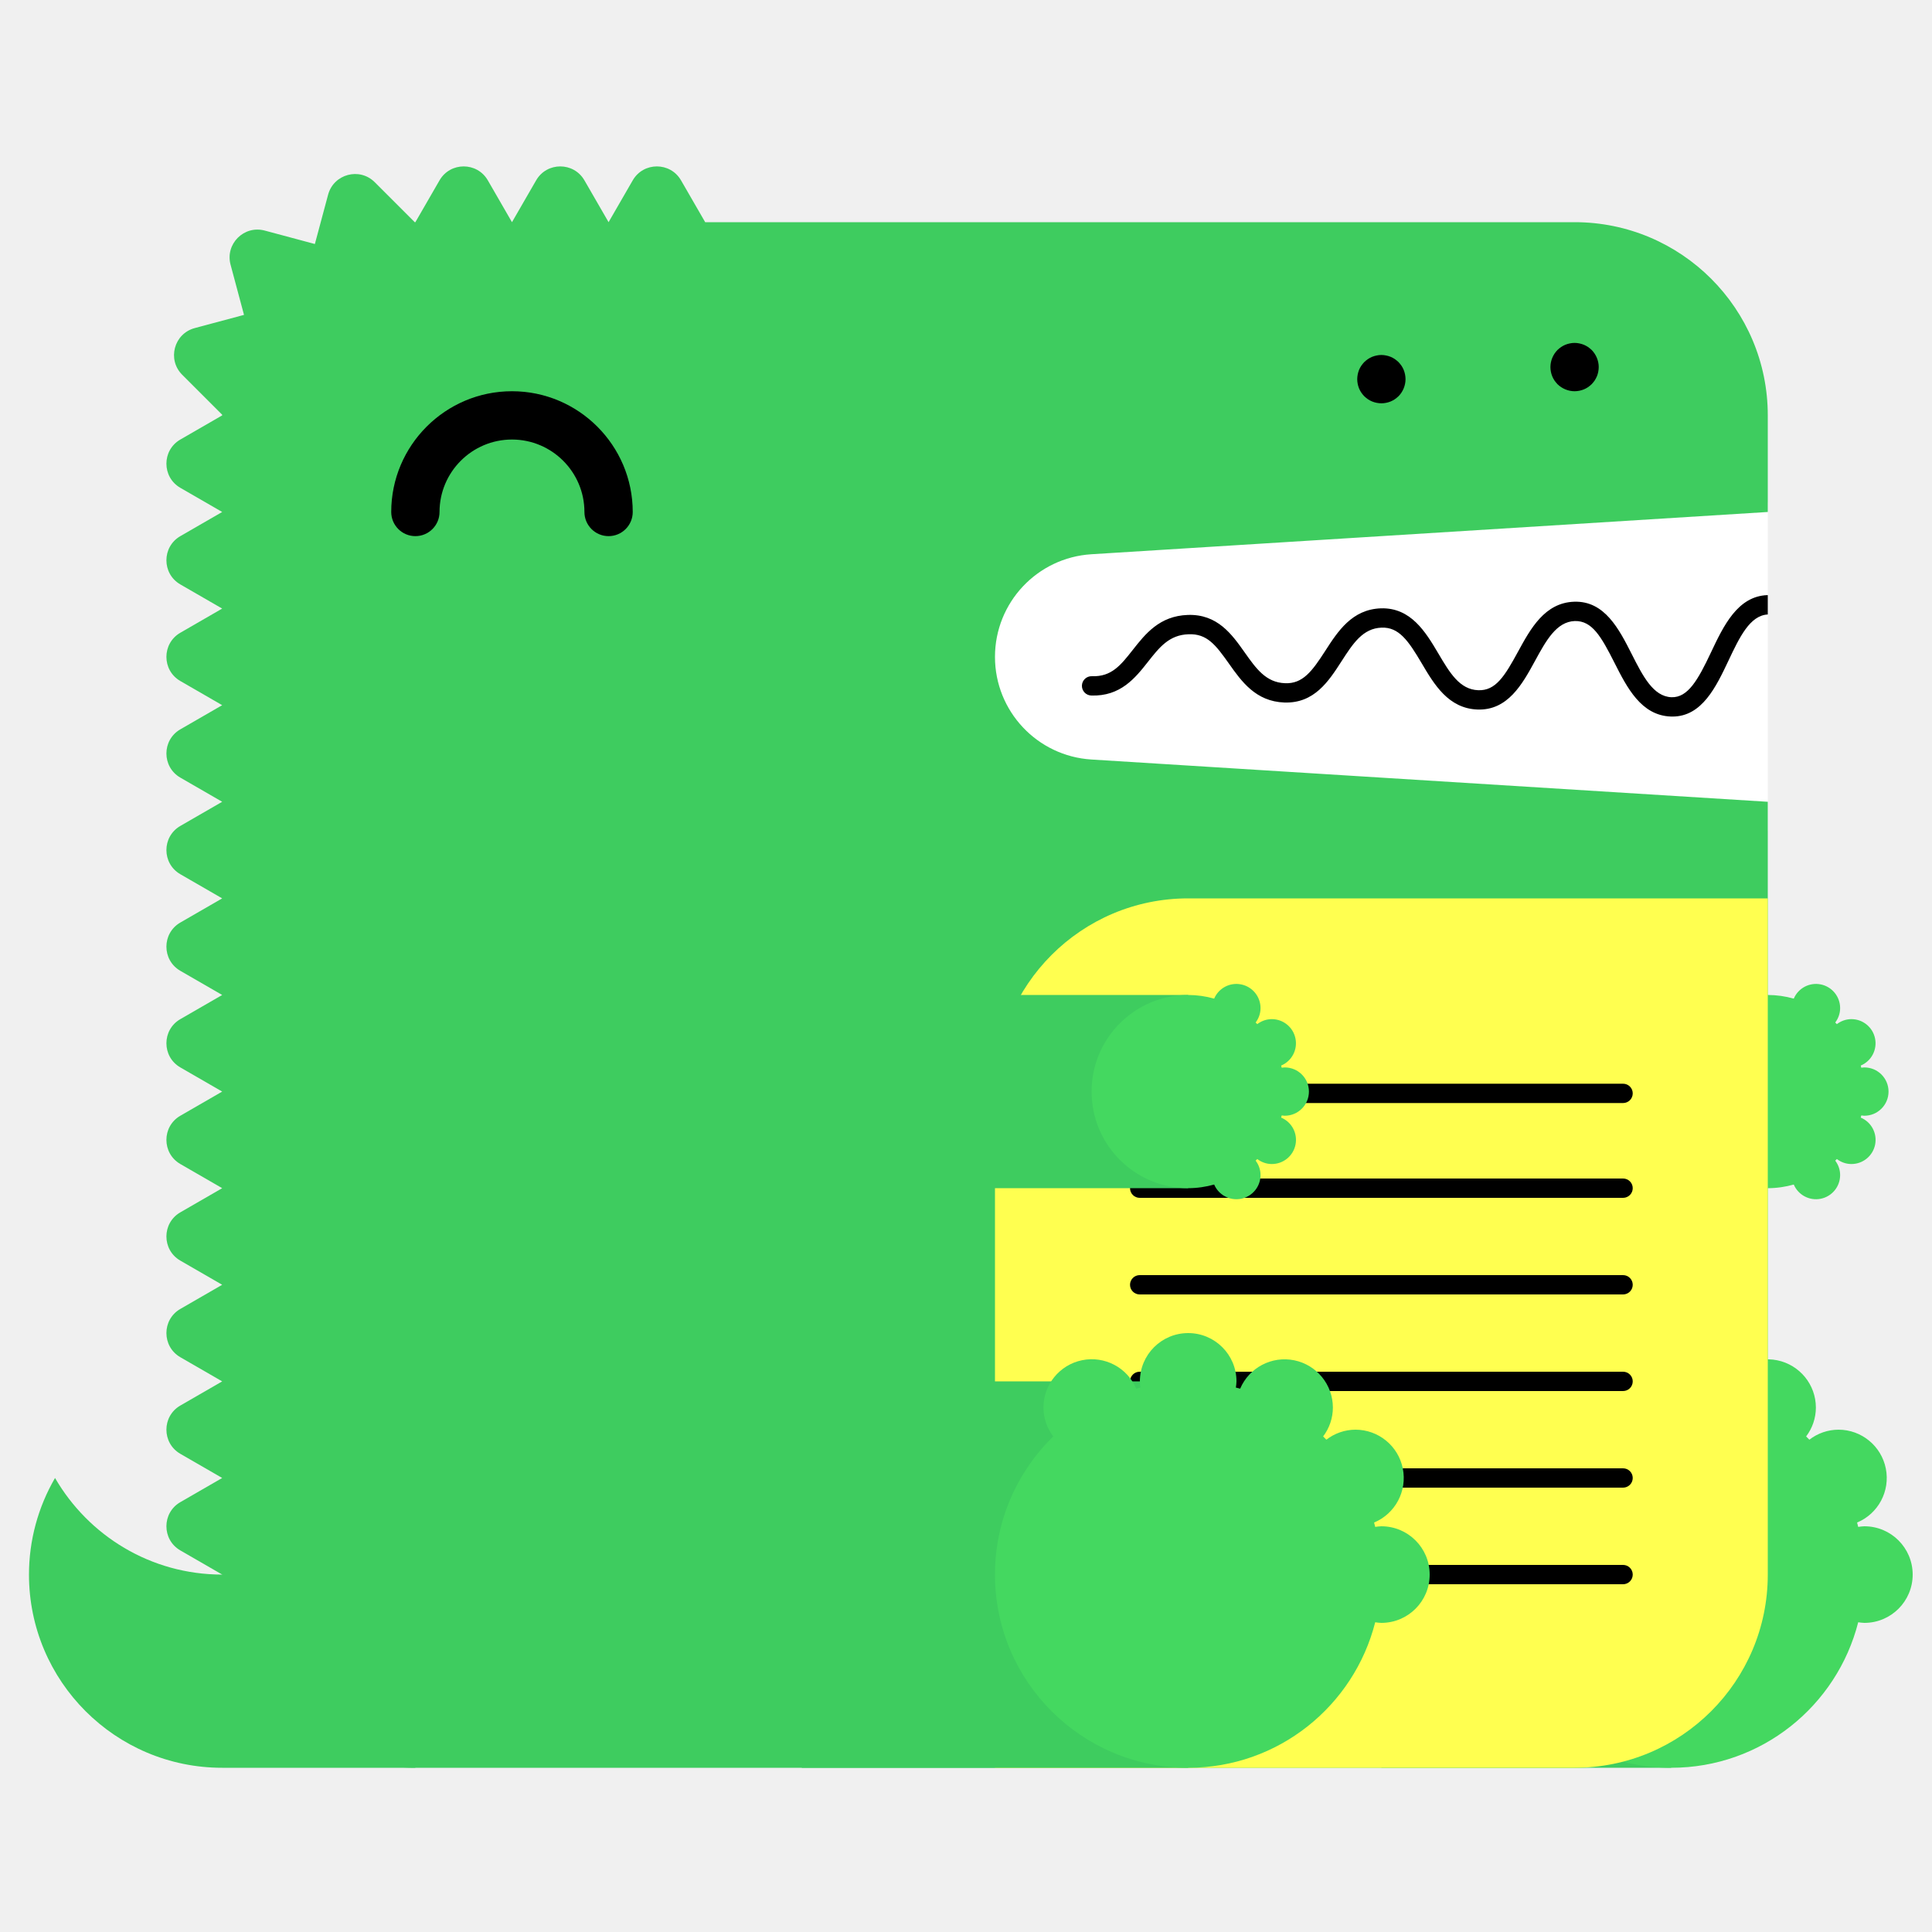
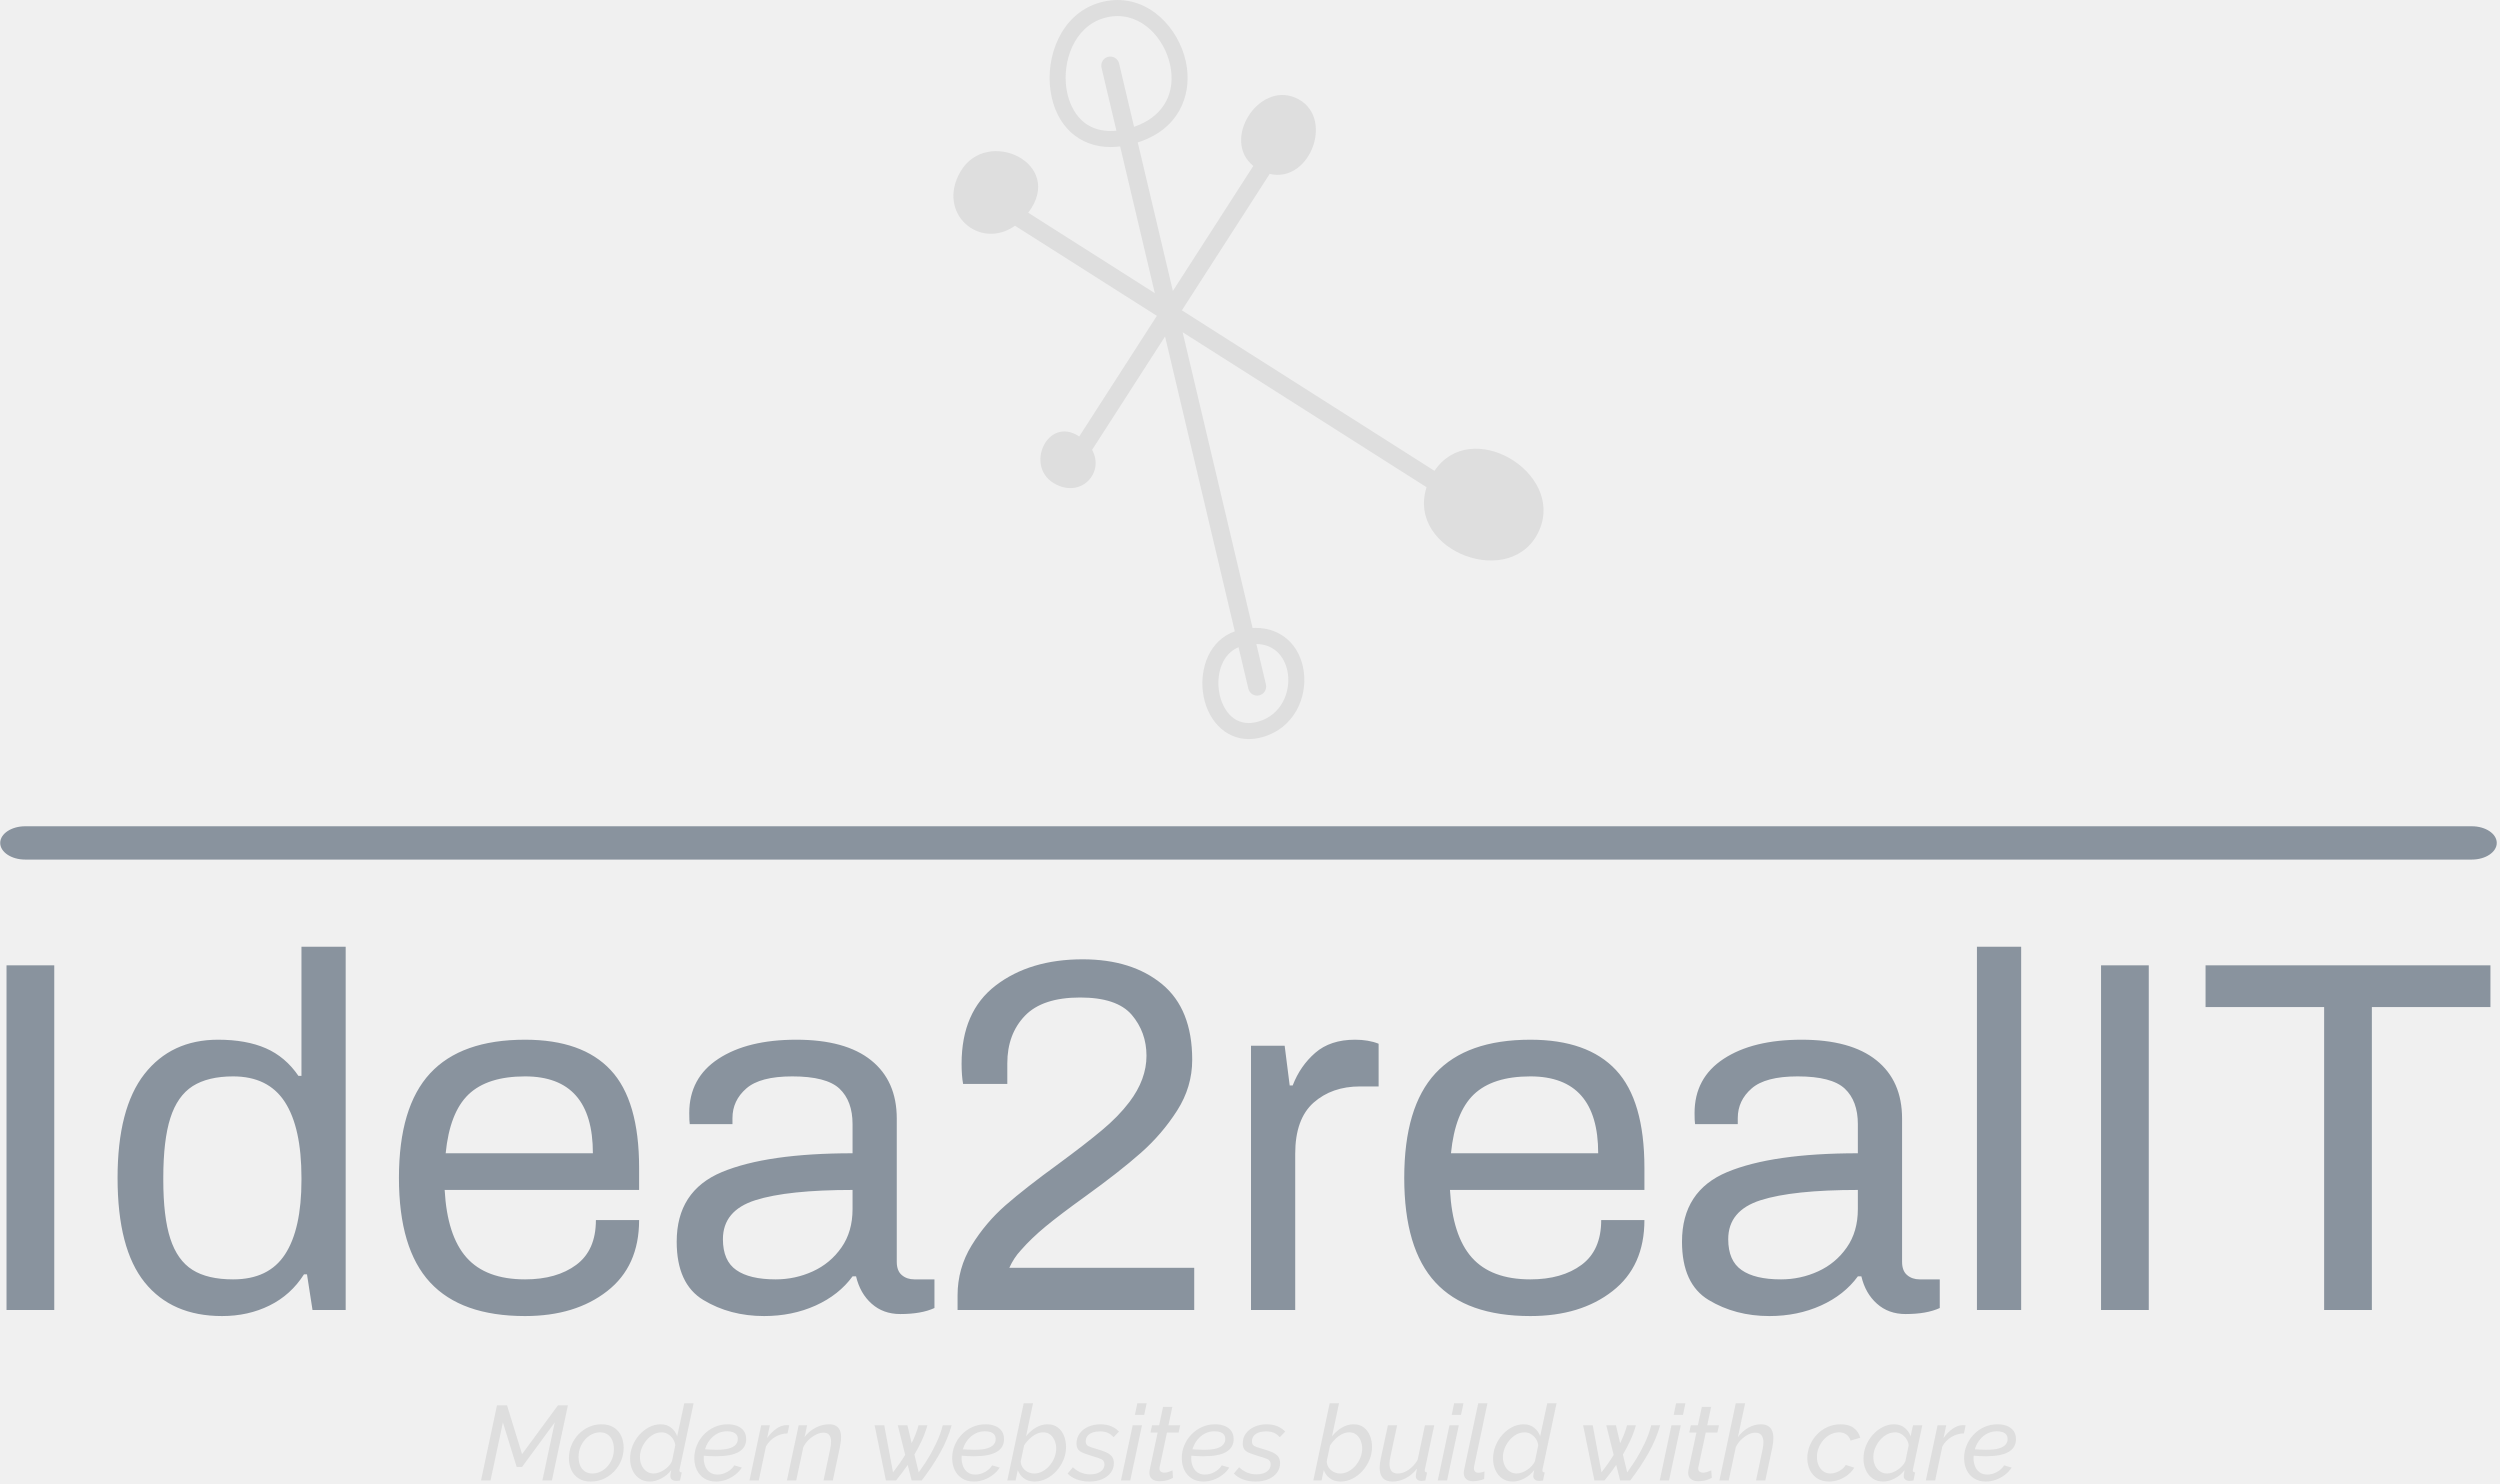
- <svg xmlns="http://www.w3.org/2000/svg" width="200" height="200" viewBox="0 0 200 200">
-   <g fill="none" fill-rule="evenodd">
-     <path fill="#FFF" d="M99 52h84v34H99z" />
-     <path d="M23 163c-7.398 0-13.843-4.027-17.303-10A19.886 19.886 0 0 0 3 163c0 11.046 8.954 20 20 20h20v-20H23z" fill="#3ECC5F" />
-     <path d="M112.98 57.376L183 53V43c0-11.046-8.954-20-20-20H73l-2.5-4.33c-1.112-1.925-3.889-1.925-5 0L63 23l-2.5-4.33c-1.111-1.925-3.889-1.925-5 0L53 23l-2.5-4.33c-1.111-1.925-3.889-1.925-5 0L43 23c-.022 0-.042.003-.065.003l-4.142-4.141c-1.57-1.571-4.252-.853-4.828 1.294l-1.369 5.104-5.192-1.392c-2.148-.575-4.111 1.389-3.535 3.536l1.39 5.193-5.102 1.367c-2.148.576-2.867 3.259-1.296 4.83l4.142 4.142c0 .021-.003.042-.003.064l-4.33 2.5c-1.925 1.111-1.925 3.889 0 5L23 53l-4.33 2.5c-1.925 1.111-1.925 3.889 0 5L23 63l-4.33 2.5c-1.925 1.111-1.925 3.889 0 5L23 73l-4.33 2.5c-1.925 1.111-1.925 3.889 0 5L23 83l-4.33 2.5c-1.925 1.111-1.925 3.889 0 5L23 93l-4.33 2.5c-1.925 1.111-1.925 3.889 0 5L23 103l-4.33 2.5c-1.925 1.111-1.925 3.889 0 5L23 113l-4.33 2.5c-1.925 1.111-1.925 3.889 0 5L23 123l-4.33 2.5c-1.925 1.111-1.925 3.889 0 5L23 133l-4.33 2.5c-1.925 1.111-1.925 3.889 0 5L23 143l-4.33 2.5c-1.925 1.111-1.925 3.889 0 5L23 153l-4.33 2.5c-1.925 1.111-1.925 3.889 0 5L23 163c0 11.046 8.954 20 20 20h120c11.046 0 20-8.954 20-20V83l-70.02-4.376A10.645 10.645 0 0 1 103 68c0-5.621 4.37-10.273 9.98-10.624" fill="#3ECC5F" />
-     <path fill="#3ECC5F" d="M143 183h30v-40h-30z" />
-     <path d="M193 158c-.219 0-.428.037-.639.064-.038-.15-.074-.301-.116-.451A5 5 0 0 0 190.32 148a4.96 4.96 0 0 0-3.016 1.036 26.531 26.531 0 0 0-.335-.336 4.955 4.955 0 0 0 1.011-2.987 5 5 0 0 0-9.599-1.959c-.148-.042-.297-.077-.445-.115.027-.211.064-.42.064-.639a5 5 0 0 0-5-5 5 5 0 0 0-5 5c0 .219.037.428.064.639-.148.038-.297.073-.445.115a4.998 4.998 0 0 0-9.599 1.959c0 1.125.384 2.151 1.011 2.987-3.717 3.632-6.031 8.693-6.031 14.3 0 11.046 8.954 20 20 20 9.339 0 17.16-6.41 19.361-15.064.211.027.42.064.639.064a5 5 0 0 0 5-5 5 5 0 0 0-5-5" fill="#44D860" />
-     <path fill="#3ECC5F" d="M153 123h30v-20h-30z" />
-     <path d="M193 115.5a2.5 2.5 0 1 0 0-5c-.109 0-.214.019-.319.032-.02-.075-.037-.15-.058-.225a2.501 2.501 0 0 0-.963-4.807c-.569 0-1.088.197-1.508.518a6.653 6.653 0 0 0-.168-.168c.314-.417.506-.931.506-1.494a2.5 2.5 0 0 0-4.8-.979A9.987 9.987 0 0 0 183 103c-5.522 0-10 4.478-10 10s4.478 10 10 10c.934 0 1.833-.138 2.69-.377a2.5 2.5 0 0 0 4.8-.979c0-.563-.192-1.077-.506-1.494.057-.055.113-.111.168-.168.42.321.939.518 1.508.518a2.5 2.5 0 0 0 .963-4.807c.021-.074.038-.15.058-.225.105.013.21.032.319.032" fill="#44D860" />
-     <path d="M63 55.5a2.5 2.5 0 0 1-2.5-2.5c0-4.136-3.364-7.5-7.5-7.5s-7.5 3.364-7.5 7.5a2.5 2.5 0 1 1-5 0c0-6.893 5.607-12.5 12.5-12.5S65.5 46.107 65.5 53a2.5 2.5 0 0 1-2.5 2.5" fill="#000" />
-     <path d="M103 183h60c11.046 0 20-8.954 20-20V93h-60c-11.046 0-20 8.954-20 20v70z" fill="#FFFF50" />
-     <path d="M168.02 124h-50.04a1 1 0 1 1 0-2h50.04a1 1 0 1 1 0 2m0 20h-50.04a1 1 0 1 1 0-2h50.04a1 1 0 1 1 0 2m0 20h-50.04a1 1 0 1 1 0-2h50.04a1 1 0 1 1 0 2m0-49.814h-50.04a1 1 0 1 1 0-2h50.04a1 1 0 1 1 0 2m0 19.814h-50.04a1 1 0 1 1 0-2h50.04a1 1 0 1 1 0 2m0 20h-50.04a1 1 0 1 1 0-2h50.04a1 1 0 1 1 0 2M183 61.611c-.012 0-.022-.006-.034-.005-3.09.105-4.552 3.196-5.842 5.923-1.346 2.85-2.387 4.703-4.093 4.647-1.889-.068-2.969-2.202-4.113-4.46-1.314-2.594-2.814-5.536-5.963-5.426-3.046.104-4.513 2.794-5.807 5.167-1.377 2.528-2.314 4.065-4.121 3.994-1.927-.07-2.951-1.805-4.136-3.813-1.321-2.236-2.848-4.75-5.936-4.664-2.994.103-4.465 2.385-5.763 4.4-1.373 2.13-2.335 3.428-4.165 3.351-1.973-.07-2.992-1.51-4.171-3.177-1.324-1.873-2.816-3.993-5.895-3.89-2.928.1-4.399 1.97-5.696 3.618-1.232 1.564-2.194 2.802-4.229 2.724a1 1 0 0 0-.072 2c3.017.101 4.545-1.8 5.872-3.487 1.177-1.496 2.193-2.787 4.193-2.855 1.926-.082 2.829 1.115 4.195 3.045 1.297 1.834 2.769 3.914 5.731 4.021 3.103.104 4.596-2.215 5.918-4.267 1.182-1.834 2.202-3.417 4.15-3.484 1.793-.067 2.769 1.35 4.145 3.681 1.297 2.197 2.766 4.686 5.787 4.796 3.125.108 4.634-2.62 5.949-5.035 1.139-2.088 2.214-4.06 4.119-4.126 1.793-.042 2.728 1.595 4.111 4.33 1.292 2.553 2.757 5.445 5.825 5.556l.169.003c3.064 0 4.518-3.075 5.805-5.794 1.139-2.41 2.217-4.68 4.067-4.773v-2z" fill="#000" />
-     <path fill="#3ECC5F" d="M83 183h40v-40H83z" />
-     <path d="M143 158c-.219 0-.428.037-.639.064-.038-.15-.074-.301-.116-.451A5 5 0 0 0 140.32 148a4.96 4.96 0 0 0-3.016 1.036 26.531 26.531 0 0 0-.335-.336 4.955 4.955 0 0 0 1.011-2.987 5 5 0 0 0-9.599-1.959c-.148-.042-.297-.077-.445-.115.027-.211.064-.42.064-.639a5 5 0 0 0-5-5 5 5 0 0 0-5 5c0 .219.037.428.064.639-.148.038-.297.073-.445.115a4.998 4.998 0 0 0-9.599 1.959c0 1.125.384 2.151 1.011 2.987-3.717 3.632-6.031 8.693-6.031 14.3 0 11.046 8.954 20 20 20 9.339 0 17.16-6.41 19.361-15.064.211.027.42.064.639.064a5 5 0 0 0 5-5 5 5 0 0 0-5-5" fill="#44D860" />
-     <path fill="#3ECC5F" d="M83 123h40v-20H83z" />
-     <path d="M133 115.5a2.5 2.5 0 1 0 0-5c-.109 0-.214.019-.319.032-.02-.075-.037-.15-.058-.225a2.501 2.501 0 0 0-.963-4.807c-.569 0-1.088.197-1.508.518a6.653 6.653 0 0 0-.168-.168c.314-.417.506-.931.506-1.494a2.5 2.5 0 0 0-4.8-.979A9.987 9.987 0 0 0 123 103c-5.522 0-10 4.478-10 10s4.478 10 10 10c.934 0 1.833-.138 2.69-.377a2.5 2.5 0 0 0 4.8-.979c0-.563-.192-1.077-.506-1.494.057-.055.113-.111.168-.168.42.321.939.518 1.508.518a2.5 2.5 0 0 0 .963-4.807c.021-.074.038-.15.058-.225.105.013.21.032.319.032" fill="#44D860" />
-     <path d="M143 41.75c-.16 0-.33-.02-.49-.05a2.52 2.52 0 0 1-.47-.14c-.15-.06-.29-.14-.431-.23-.13-.09-.259-.2-.38-.31-.109-.12-.219-.24-.309-.38s-.17-.28-.231-.43a2.619 2.619 0 0 1-.189-.96c0-.16.02-.33.05-.49.03-.16.08-.31.139-.47.061-.15.141-.29.231-.43.09-.13.2-.26.309-.38.121-.11.25-.22.38-.31.141-.09.281-.17.431-.23.149-.06.31-.11.47-.14.32-.07.65-.07.98 0 .159.03.32.08.47.14.149.06.29.14.43.23.13.09.259.2.38.31.11.12.22.25.31.38.09.14.17.28.23.43.06.16.11.31.14.47.029.16.05.33.05.49 0 .66-.271 1.31-.73 1.77-.121.11-.25.22-.38.31-.14.09-.281.17-.43.23a2.565 2.565 0 0 1-.96.19m20-1.25c-.66 0-1.3-.27-1.771-.73a3.802 3.802 0 0 1-.309-.38c-.09-.14-.17-.28-.231-.43a2.619 2.619 0 0 1-.189-.96c0-.66.27-1.3.729-1.77.121-.11.25-.22.38-.31.141-.09.281-.17.431-.23.149-.06.31-.11.47-.14.32-.07.66-.07.98 0 .159.03.32.08.47.14.149.06.29.14.43.23.13.09.259.2.38.31.459.47.73 1.11.73 1.77 0 .16-.021.33-.05.49-.03.16-.08.32-.14.47-.07.15-.14.29-.23.43-.09.13-.2.26-.31.38-.121.11-.25.22-.38.31-.14.09-.281.17-.43.23a2.565 2.565 0 0 1-.96.19" fill="#000" />
+ <svg xmlns="http://www.w3.org/2000/svg" version="1.1" width="1500" height="890" viewBox="0 0 1500 890">
+   <g transform="matrix(1,0,0,1,-0.9090909,-0.5337658)">
+     <svg viewBox="0 0 396 235" data-background-color="#000000" preserveAspectRatio="xMidYMid meet" height="890" width="1500">
+       <g id="tight-bounds" transform="matrix(1,0,0,1,0.24,0.1409382)">
+         <svg viewBox="0 0 395.52 234.718" height="234.718" width="395.52">
+           <g>
+             <svg viewBox="0 0 397.498 235.892" height="234.718" width="395.52">
+               <g>
+                 <rect width="397.498" height="5.303" x="0" y="131.558" fill="#89939e" opacity="1" stroke-width="0" stroke="transparent" fill-opacity="1" class="rect-qz-0" data-fill-palette-color="primary" rx="1%" id="qz-0" data-palette-color="#89939e" />
+               </g>
+               <g transform="matrix(1,0,0,1,0.9888,150.742)">
+                 <svg viewBox="0 0 395.52 85.15" height="85.15" width="395.52">
+                   <g id="textblocktransform">
+                     <svg viewBox="0 0 395.52 85.15" height="85.15" width="395.52" id="textblock">
+                       <g>
+                         <svg viewBox="0 0 395.52 58.8" height="58.8" width="395.52">
+                           <g transform="matrix(1,0,0,1,0,0)">
+                             <svg width="395.52" viewBox="4.6 -36.15 247.18 36.75" height="58.8" data-palette-color="#89939e">
+                               <g class="wordmark-text-0" data-fill-palette-color="primary" id="text-0">
+                                 <path d="M4.6 0L4.6-34.3 9.35-34.3 9.35 0 4.6 0ZM26.05 0.6Q21.05 0.6 18.35-2.75 15.65-6.1 15.65-13.15L15.65-13.15Q15.65-20.05 18.32-23.48 21-26.9 25.65-26.9L25.65-26.9Q28.45-26.9 30.4-26.05 32.35-25.2 33.65-23.3L33.65-23.3 33.95-23.3 33.95-36.15 38.35-36.15 38.35 0 35.05 0 34.5-3.55 34.2-3.55Q32.9-1.5 30.77-0.45 28.65 0.6 26.05 0.6L26.05 0.6ZM27.15-3.05Q30.7-3.05 32.32-5.55 33.95-8.05 33.95-12.95L33.95-12.95 33.95-13.15Q33.95-18.15 32.3-20.7 30.65-23.25 27.15-23.25L27.15-23.25Q24.65-23.25 23.12-22.28 21.6-21.3 20.9-19.1 20.2-16.9 20.2-13.15L20.2-13.15 20.2-12.95Q20.2-9.25 20.9-7.1 21.6-4.95 23.1-4 24.6-3.05 27.15-3.05L27.15-3.05ZM56.2 0.6Q49.85 0.6 46.75-2.75 43.65-6.1 43.65-13.15L43.65-13.15Q43.65-20.2 46.75-23.55 49.85-26.9 56.2-26.9L56.2-26.9Q61.9-26.9 64.72-23.88 67.55-20.85 67.55-14.15L67.55-14.15 67.55-11.95 48.2-11.95Q48.45-7.4 50.37-5.23 52.3-3.05 56.2-3.05L56.2-3.05Q59.35-3.05 61.3-4.5 63.25-5.95 63.25-8.95L63.25-8.95 67.55-8.95Q67.55-4.35 64.37-1.88 61.2 0.6 56.2 0.6L56.2 0.6ZM48.3-15.6L62.95-15.6Q62.95-23.25 56.2-23.25L56.2-23.25Q52.45-23.25 50.57-21.45 48.7-19.65 48.3-15.6L48.3-15.6ZM79.99 0.6Q76.59 0.6 73.94-1 71.29-2.6 71.29-6.8L71.29-6.8Q71.29-11.85 75.79-13.73 80.29-15.6 88.79-15.6L88.79-15.6 88.79-18.5Q88.79-20.8 87.49-22.03 86.19-23.25 82.79-23.25L82.79-23.25Q79.59-23.25 78.22-22.05 76.84-20.85 76.84-19.1L76.84-19.1 76.84-18.5 72.59-18.5Q72.54-18.8 72.54-19.6L72.54-19.6Q72.54-23.1 75.44-25 78.34-26.9 83.19-26.9L83.19-26.9Q88.09-26.9 90.64-24.85 93.19-22.8 93.19-19.05L93.19-19.05 93.19-4.8Q93.19-3.9 93.69-3.48 94.19-3.05 94.94-3.05L94.94-3.05 96.94-3.05 96.94-0.2Q95.64 0.4 93.54 0.4L93.54 0.4Q91.84 0.4 90.69-0.63 89.54-1.65 89.14-3.35L89.14-3.35 88.79-3.35Q87.44-1.5 85.12-0.45 82.79 0.6 79.99 0.6L79.99 0.6ZM81.14-3.05Q83.09-3.05 84.84-3.85 86.59-4.65 87.69-6.23 88.79-7.8 88.79-10.05L88.79-10.05 88.79-11.95Q82.34-11.95 79.12-10.93 75.89-9.9 75.89-7.05L75.89-7.05Q75.89-4.9 77.22-3.98 78.54-3.05 81.14-3.05L81.14-3.05ZM99.24 0L99.24-1.45Q99.24-4.15 100.64-6.43 102.04-8.7 104.02-10.43 105.99-12.15 109.29-14.55L109.29-14.55Q111.94-16.5 113.59-17.88 115.24-19.25 116.34-20.7L116.34-20.7Q118.04-22.95 118.04-25.3L118.04-25.3Q118.04-27.65 116.57-29.38 115.09-31.1 111.44-31.1L111.44-31.1Q107.69-31.1 105.94-29.28 104.19-27.45 104.19-24.55L104.19-24.55 104.19-22.5 99.79-22.5Q99.64-23.35 99.64-24.5L99.64-24.5Q99.64-29.7 103.04-32.3 106.44-34.9 111.69-34.9L111.69-34.9Q116.59-34.9 119.59-32.43 122.59-29.95 122.59-24.9L122.59-24.9Q122.59-22.2 121.09-19.85 119.59-17.5 117.47-15.63 115.34-13.75 111.94-11.3L111.94-11.3Q109.44-9.5 108.02-8.33 106.59-7.15 105.54-5.95L105.54-5.95Q104.84-5.2 104.39-4.2L104.39-4.2 122.79-4.2 122.79 0 99.24 0ZM128.44 0L128.44-26.3 131.79-26.3 132.29-22.35 132.59-22.35Q133.34-24.3 134.84-25.6 136.34-26.9 138.79-26.9L138.79-26.9Q140.14-26.9 141.14-26.5L141.14-26.5 141.14-22.25 139.29-22.25Q136.49-22.25 134.66-20.63 132.84-19 132.84-15.55L132.84-15.55 132.84 0 128.44 0ZM156.24 0.6Q149.89 0.6 146.79-2.75 143.69-6.1 143.69-13.15L143.69-13.15Q143.69-20.2 146.79-23.55 149.89-26.9 156.24-26.9L156.24-26.9Q161.94-26.9 164.76-23.88 167.59-20.85 167.59-14.15L167.59-14.15 167.59-11.95 148.24-11.95Q148.49-7.4 150.41-5.23 152.34-3.05 156.24-3.05L156.24-3.05Q159.39-3.05 161.34-4.5 163.29-5.95 163.29-8.95L163.29-8.95 167.59-8.95Q167.59-4.35 164.41-1.88 161.24 0.6 156.24 0.6L156.24 0.6ZM148.34-15.6L162.99-15.6Q162.99-23.25 156.24-23.25L156.24-23.25Q152.49-23.25 150.61-21.45 148.74-19.65 148.34-15.6L148.34-15.6ZM180.03 0.6Q176.63 0.6 173.98-1 171.33-2.6 171.33-6.8L171.33-6.8Q171.33-11.85 175.83-13.73 180.33-15.6 188.83-15.6L188.83-15.6 188.83-18.5Q188.83-20.8 187.53-22.03 186.23-23.25 182.83-23.25L182.83-23.25Q179.63-23.25 178.26-22.05 176.88-20.85 176.88-19.1L176.88-19.1 176.88-18.5 172.63-18.5Q172.58-18.8 172.58-19.6L172.58-19.6Q172.58-23.1 175.48-25 178.38-26.9 183.23-26.9L183.23-26.9Q188.13-26.9 190.68-24.85 193.23-22.8 193.23-19.05L193.23-19.05 193.23-4.8Q193.23-3.9 193.73-3.48 194.23-3.05 194.98-3.05L194.98-3.05 196.98-3.05 196.98-0.2Q195.68 0.4 193.58 0.4L193.58 0.4Q191.88 0.4 190.73-0.63 189.58-1.65 189.18-3.35L189.18-3.35 188.83-3.35Q187.48-1.5 185.16-0.45 182.83 0.6 180.03 0.6L180.03 0.6ZM181.18-3.05Q183.13-3.05 184.88-3.85 186.63-4.65 187.73-6.23 188.83-7.8 188.83-10.05L188.83-10.05 188.83-11.95Q182.38-11.95 179.16-10.93 175.93-9.9 175.93-7.05L175.93-7.05Q175.93-4.9 177.26-3.98 178.58-3.05 181.18-3.05L181.18-3.05ZM200.68 0L200.68-36.15 205.08-36.15 205.08 0 200.68 0ZM213.03 0L213.03-34.3 217.78-34.3 217.78 0 213.03 0ZM235.23 0L235.23-30.15 223.43-30.15 223.43-34.3 251.78-34.3 251.78-30.15 239.98-30.15 239.98 0 235.23 0Z" fill="#89939e" data-fill-palette-color="primary" />
+                               </g>
+                             </svg>
+                           </g>
+                         </svg>
+                       </g>
+                       <g transform="matrix(1,0,0,1,75.54432,72.68127)">
+                         <svg viewBox="0 0 244.431 12.468" height="12.468" width="244.431">
+                           <g transform="matrix(1,0,0,1,0,0)">
+                             <svg width="244.431" viewBox="1 -36.5 725.27 37" height="12.468" data-palette-color="#dedede">
+                               <path d="M1 0L8.55-35.5 13.3-35.5 20.4-12.45 37.35-35.5 42.05-35.5 34.5 0 30 0 35.85-27.45 20.4-6.4 17.85-6.4 11.35-27.45 5.5 0 1 0ZM52.9 0.5L52.9 0.5Q49.4 0.5 47.1-1 44.8-2.5 43.67-5 42.55-7.5 42.55-10.5L42.55-10.5Q42.55-13.8 43.75-16.7 44.95-19.6 47.07-21.83 49.2-24.05 52-25.3 54.8-26.55 57.95-26.55L57.95-26.55Q61.45-26.55 63.77-25.05 66.1-23.55 67.25-21.05 68.4-18.55 68.4-15.5L68.4-15.5Q68.4-12.25 67.2-9.35 66-6.45 63.85-4.23 61.7-2 58.9-0.75 56.1 0.5 52.9 0.5ZM53.65-3.3L53.65-3.3Q55.6-3.3 57.42-4.15 59.25-5 60.67-6.58 62.1-8.15 62.95-10.25 63.8-12.35 63.8-14.85L63.8-14.85Q63.8-17.15 63.05-18.93 62.3-20.7 60.85-21.73 59.4-22.75 57.25-22.75L57.25-22.75Q55.3-22.75 53.5-21.88 51.7-21 50.25-19.43 48.8-17.85 47.95-15.73 47.1-13.6 47.1-11.1L47.1-11.1Q47.1-8.85 47.85-7.08 48.6-5.3 50.07-4.3 51.55-3.3 53.65-3.3ZM80.75 0.5L80.75 0.5Q77.85 0.5 75.75-0.98 73.65-2.45 72.55-4.93 71.45-7.4 71.45-10.35L71.45-10.35Q71.45-13.5 72.62-16.4 73.8-19.3 75.82-21.58 77.85-23.85 80.45-25.2 83.05-26.55 85.9-26.55L85.9-26.55Q88.9-26.55 90.9-24.9 92.9-23.25 93.7-20.9L93.7-20.9 97.05-36.5 101.45-36.5 94.85-5.4Q94.8-5.2 94.77-5.05 94.75-4.9 94.75-4.75L94.75-4.75Q94.75-3.85 95.85-3.8L95.85-3.8 95.05 0Q94.5 0.05 94.07 0.13 93.65 0.2 93.3 0.2L93.3 0.2Q91.9 0.2 91.17-0.45 90.45-1.1 90.45-2.05L90.45-2.05Q90.45-2.35 90.5-2.73 90.55-3.1 90.65-3.65 90.75-4.2 90.9-4.9L90.9-4.9Q88.95-2.4 86.17-0.95 83.4 0.5 80.75 0.5ZM82.65-3.3L82.65-3.3Q83.75-3.3 85.02-3.75 86.3-4.2 87.52-5 88.75-5.8 89.75-6.88 90.75-7.95 91.25-9.15L91.25-9.15 92.8-16.65Q92.6-18.35 91.65-19.73 90.7-21.1 89.32-21.93 87.95-22.75 86.4-22.75L86.4-22.75Q84.3-22.75 82.45-21.73 80.6-20.7 79.17-19 77.75-17.3 76.92-15.23 76.1-13.15 76.1-11.05L76.1-11.05Q76.1-8.9 76.9-7.15 77.7-5.4 79.17-4.35 80.65-3.3 82.65-3.3ZM112.04 0.5L112.04 0.5Q108.79 0.5 106.49-0.98 104.19-2.45 102.99-4.95 101.79-7.45 101.79-10.55L101.79-10.55Q101.79-13.7 102.97-16.57 104.14-19.45 106.29-21.7 108.44-23.95 111.32-25.25 114.19-26.55 117.59-26.55L117.59-26.55Q120.14-26.55 122.12-25.75 124.09-24.95 125.19-23.4 126.29-21.85 126.29-19.5L126.29-19.5Q126.29-15.55 122.79-13.5 119.29-11.45 112.04-11.45L112.04-11.45Q110.69-11.45 108.94-11.53 107.19-11.6 104.89-11.8L104.89-11.8 105.49-14.8Q107.69-14.7 109.27-14.6 110.84-14.5 112.19-14.5L112.19-14.5Q115.99-14.5 118.19-15.15 120.39-15.8 121.37-16.95 122.34-18.1 122.34-19.55L122.34-19.55Q122.34-20.85 121.72-21.65 121.09-22.45 119.97-22.85 118.84-23.25 117.29-23.25L117.29-23.25Q114.79-23.25 112.77-22.2 110.74-21.15 109.27-19.35 107.79-17.55 107.02-15.28 106.24-13 106.24-10.55L106.24-10.55Q106.24-8.5 106.94-6.73 107.64-4.95 109.09-3.88 110.54-2.8 112.74-2.8L112.74-2.8Q115.04-2.8 117.24-3.98 119.44-5.15 120.69-7.15L120.69-7.15 124.24-6.1Q123.04-4.2 121.09-2.7 119.14-1.2 116.82-0.35 114.49 0.5 112.04 0.5ZM127.84 0L133.39-26.1 137.49-26.1 136.19-20.05Q138.09-22.75 140.52-24.45 142.94-26.15 145.34-26.15L145.34-26.15Q145.79-26.15 146.12-26.13 146.44-26.1 146.64-26.05L146.64-26.05 145.84-22.25Q142.74-22.2 139.99-20.58 137.24-18.95 135.64-16.1L135.64-16.1 132.24 0 127.84 0ZM145.54 0L151.09-26.1 155.09-26.1 153.89-20.5Q155.24-22.35 157.11-23.7 158.99-25.05 161.14-25.8 163.29-26.55 165.44-26.55L165.44-26.55Q167.54-26.55 168.79-25.78 170.04-25 170.59-23.63 171.14-22.25 171.14-20.4L171.14-20.4Q171.14-19.3 170.96-18.1 170.79-16.9 170.54-15.6L170.54-15.6 167.24 0 162.84 0 165.94-14.6Q166.19-15.7 166.29-16.63 166.39-17.55 166.39-18.35L166.39-18.35Q166.39-20.55 165.49-21.58 164.59-22.6 162.84-22.6L162.84-22.6Q161.19-22.6 159.34-21.7 157.49-20.8 155.89-19.28 154.29-17.75 153.29-15.75L153.29-15.75 149.94 0 145.54 0ZM192.33 0L186.98-26.1 191.53-26.1 195.68-3.85Q197.28-5.9 198.73-7.98 200.18-10.05 201.43-12.1L201.43-12.1 197.93-26.1 202.48-26.1 204.48-17.65Q205.53-19.75 206.36-21.88 207.18-24 207.73-26.1L207.73-26.1 211.93-26.1Q210.98-22.65 209.41-19.18 207.83-15.7 205.78-12.25L205.78-12.25 207.83-3.85Q209.43-6.05 210.88-8.28 212.33-10.5 213.58-12.75 214.83-15 215.91-17.23 216.98-19.45 217.81-21.68 218.63-23.9 219.18-26.1L219.18-26.1 223.38-26.1Q221.58-19.6 217.93-13.08 214.28-6.55 209.23 0L209.23 0 204.48 0 202.63-7.35Q201.38-5.5 199.98-3.68 198.58-1.85 197.08 0L197.08 0 192.33 0ZM233.88 0.5L233.88 0.5Q230.63 0.5 228.33-0.98 226.03-2.45 224.83-4.95 223.63-7.45 223.63-10.55L223.63-10.55Q223.63-13.7 224.81-16.57 225.98-19.45 228.13-21.7 230.28-23.95 233.16-25.25 236.03-26.55 239.43-26.55L239.43-26.55Q241.98-26.55 243.96-25.75 245.93-24.95 247.03-23.4 248.13-21.85 248.13-19.5L248.13-19.5Q248.13-15.55 244.63-13.5 241.13-11.45 233.88-11.45L233.88-11.45Q232.53-11.45 230.78-11.53 229.03-11.6 226.73-11.8L226.73-11.8 227.33-14.8Q229.53-14.7 231.11-14.6 232.68-14.5 234.03-14.5L234.03-14.5Q237.83-14.5 240.03-15.15 242.23-15.8 243.21-16.95 244.18-18.1 244.18-19.55L244.18-19.55Q244.18-20.85 243.56-21.65 242.93-22.45 241.81-22.85 240.68-23.25 239.13-23.25L239.13-23.25Q236.63-23.25 234.61-22.2 232.58-21.15 231.11-19.35 229.63-17.55 228.86-15.28 228.08-13 228.08-10.55L228.08-10.55Q228.08-8.5 228.78-6.73 229.48-4.95 230.93-3.88 232.38-2.8 234.58-2.8L234.58-2.8Q236.88-2.8 239.08-3.98 241.28-5.15 242.53-7.15L242.53-7.15 246.08-6.1Q244.88-4.2 242.93-2.7 240.98-1.2 238.66-0.35 236.33 0.5 233.88 0.5ZM262.58 0.5L262.58 0.5Q259.53 0.5 257.5-1.03 255.48-2.55 254.63-4.9L254.63-4.9 253.58 0 249.68 0 257.43-36.5 261.83-36.5 258.53-20.9Q260.58-23.45 263.2-25 265.83-26.55 268.73-26.55L268.73-26.55Q271.63-26.55 273.55-25.05 275.48-23.55 276.45-21.13 277.43-18.7 277.43-15.9L277.43-15.9Q277.43-12.6 276.18-9.65 274.93-6.7 272.8-4.4 270.68-2.1 268.03-0.8 265.38 0.5 262.58 0.5ZM262.43-3.3L262.43-3.3Q264.38-3.3 266.23-4.28 268.08-5.25 269.55-6.93 271.03-8.6 271.9-10.73 272.78-12.85 272.78-15.1L272.78-15.1Q272.78-17.1 272.05-18.85 271.33-20.6 269.98-21.68 268.63-22.75 266.63-22.75L266.63-22.75Q264.93-22.75 263.25-21.9 261.58-21.05 260.15-19.68 258.73-18.3 257.63-16.65L257.63-16.65 256.03-9.1Q256.03-7.5 256.9-6.18 257.78-4.85 259.23-4.08 260.68-3.3 262.43-3.3ZM288.43 0.5L288.43 0.5Q285.28 0.5 282.58-0.48 279.88-1.45 278.18-3.3L278.18-3.3 280.68-6.25Q282.48-4.55 284.5-3.73 286.53-2.9 288.83-2.9L288.83-2.9Q290.83-2.9 292.35-3.48 293.88-4.05 294.73-5.13 295.58-6.2 295.58-7.6L295.58-7.6Q295.58-9.4 294.08-10.08 292.58-10.75 289.63-11.6L289.63-11.6Q287.18-12.35 285.55-13 283.93-13.65 283.15-14.68 282.38-15.7 282.38-17.5L282.38-17.5Q282.38-20.2 283.88-22.23 285.38-24.25 287.93-25.4 290.48-26.55 293.68-26.55L293.68-26.55Q296.63-26.55 298.83-25.6 301.03-24.65 302.43-23.1L302.43-23.1 299.88-20.45Q298.63-21.9 297.08-22.55 295.53-23.2 293.48-23.2L293.48-23.2Q291.53-23.2 290-22.68 288.48-22.15 287.6-21.1 286.73-20.05 286.73-18.5L286.73-18.5Q286.73-16.95 287.83-16.32 288.93-15.7 291.68-14.95L291.68-14.95Q294.38-14.2 296.25-13.38 298.13-12.55 299.08-11.35 300.03-10.15 300.03-8.15L300.03-8.15Q300.03-5.7 298.6-3.75 297.18-1.8 294.58-0.65 291.98 0.5 288.43 0.5ZM303.37 0L308.92-26.1 313.32-26.1 307.77 0 303.37 0ZM309.97-31L311.12-36.5 315.52-36.5 314.37-31 309.97-31ZM316.82-3.65L316.82-3.65Q316.82-4 316.87-4.38 316.92-4.75 316.97-5.1L316.97-5.1 320.72-22.65 317.32-22.65 318.07-26.1 321.42-26.1 323.27-34.8 327.67-34.8 325.82-26.1 331.37-26.1 330.62-22.65 325.12-22.65 321.67-6.45Q321.62-6.25 321.6-6.08 321.57-5.9 321.57-5.7L321.57-5.7Q321.57-4.65 322.22-4.17 322.87-3.7 323.82-3.7L323.82-3.7Q324.67-3.7 325.45-3.93 326.22-4.15 326.82-4.4 327.42-4.65 327.72-4.8L327.72-4.8 327.97-1.3Q327.37-0.9 326.37-0.5 325.37-0.1 324.12 0.13 322.87 0.35 321.52 0.35L321.52 0.35Q319.52 0.35 318.17-0.63 316.82-1.6 316.82-3.65ZM342.37 0.5L342.37 0.5Q339.12 0.5 336.82-0.98 334.52-2.45 333.32-4.95 332.12-7.45 332.12-10.55L332.12-10.55Q332.12-13.7 333.29-16.57 334.47-19.45 336.62-21.7 338.77-23.95 341.64-25.25 344.52-26.55 347.92-26.55L347.92-26.55Q350.47-26.55 352.44-25.75 354.42-24.95 355.52-23.4 356.62-21.85 356.62-19.5L356.62-19.5Q356.62-15.55 353.12-13.5 349.62-11.45 342.37-11.45L342.37-11.45Q341.02-11.45 339.27-11.53 337.52-11.6 335.22-11.8L335.22-11.8 335.82-14.8Q338.02-14.7 339.59-14.6 341.17-14.5 342.52-14.5L342.52-14.5Q346.32-14.5 348.52-15.15 350.72-15.8 351.69-16.95 352.67-18.1 352.67-19.55L352.67-19.55Q352.67-20.85 352.04-21.65 351.42-22.45 350.29-22.85 349.17-23.25 347.62-23.25L347.62-23.25Q345.12-23.25 343.09-22.2 341.07-21.15 339.59-19.35 338.12-17.55 337.34-15.28 336.57-13 336.57-10.55L336.57-10.55Q336.57-8.5 337.27-6.73 337.97-4.95 339.42-3.88 340.87-2.8 343.07-2.8L343.07-2.8Q345.37-2.8 347.57-3.98 349.77-5.15 351.02-7.15L351.02-7.15 354.57-6.1Q353.37-4.2 351.42-2.7 349.47-1.2 347.14-0.35 344.82 0.5 342.37 0.5ZM366.97 0.5L366.97 0.5Q363.81 0.5 361.12-0.48 358.42-1.45 356.72-3.3L356.72-3.3 359.22-6.25Q361.02-4.55 363.04-3.73 365.06-2.9 367.37-2.9L367.37-2.9Q369.37-2.9 370.89-3.48 372.42-4.05 373.27-5.13 374.12-6.2 374.12-7.6L374.12-7.6Q374.12-9.4 372.62-10.08 371.12-10.75 368.17-11.6L368.17-11.6Q365.72-12.35 364.09-13 362.47-13.65 361.69-14.68 360.92-15.7 360.92-17.5L360.92-17.5Q360.92-20.2 362.42-22.23 363.92-24.25 366.47-25.4 369.02-26.55 372.22-26.55L372.22-26.55Q375.17-26.55 377.37-25.6 379.56-24.65 380.97-23.1L380.97-23.1 378.42-20.45Q377.17-21.9 375.62-22.55 374.06-23.2 372.02-23.2L372.02-23.2Q370.06-23.2 368.54-22.68 367.02-22.15 366.14-21.1 365.27-20.05 365.27-18.5L365.27-18.5Q365.27-16.95 366.37-16.32 367.47-15.7 370.22-14.95L370.22-14.95Q372.92-14.2 374.79-13.38 376.67-12.55 377.62-11.35 378.56-10.15 378.56-8.15L378.56-8.15Q378.56-5.7 377.14-3.75 375.72-1.8 373.12-0.65 370.52 0.5 366.97 0.5ZM407.16 0.5L407.16 0.5Q404.11 0.5 402.09-1.03 400.06-2.55 399.21-4.9L399.21-4.9 398.16 0 394.26 0 402.01-36.5 406.41-36.5 403.11-20.9Q405.16-23.45 407.79-25 410.41-26.55 413.31-26.55L413.31-26.55Q416.21-26.55 418.14-25.05 420.06-23.55 421.04-21.13 422.01-18.7 422.01-15.9L422.01-15.9Q422.01-12.6 420.76-9.65 419.51-6.7 417.39-4.4 415.26-2.1 412.61-0.8 409.96 0.5 407.16 0.5ZM407.01-3.3L407.01-3.3Q408.96-3.3 410.81-4.28 412.66-5.25 414.14-6.93 415.61-8.6 416.49-10.73 417.36-12.85 417.36-15.1L417.36-15.1Q417.36-17.1 416.64-18.85 415.91-20.6 414.56-21.68 413.21-22.75 411.21-22.75L411.21-22.75Q409.51-22.75 407.84-21.9 406.16-21.05 404.74-19.68 403.31-18.3 402.21-16.65L402.21-16.65 400.61-9.1Q400.61-7.5 401.49-6.18 402.36-4.85 403.81-4.08 405.26-3.3 407.01-3.3ZM431.71 0.5L431.71 0.5Q425.61 0.5 425.61-6.1L425.61-6.1Q425.61-7.05 425.76-8.13 425.91-9.2 426.16-10.45L426.16-10.45 429.51-26.1 433.86-26.1 430.71-11.3Q430.26-9.3 430.26-7.85L430.26-7.85Q430.26-3.3 434.16-3.3L434.16-3.3Q435.86-3.3 437.56-4.08 439.26-4.85 440.83-6.3 442.41-7.75 443.56-9.75L443.56-9.75 447.01-26.1 451.41-26.1 447.01-5.4Q446.96-5.2 446.93-5.05 446.91-4.9 446.91-4.75L446.91-4.75Q446.91-3.85 448.01-3.8L448.01-3.8 447.21 0Q446.66 0.05 446.23 0.13 445.81 0.2 445.46 0.2L445.46 0.2Q444.11 0.2 443.41-0.4 442.71-1 442.71-2L442.71-2Q442.71-2.3 442.76-2.73 442.81-3.15 442.93-3.85 443.06-4.55 443.26-5.6L443.26-5.6Q441.01-2.7 437.96-1.1 434.91 0.5 431.71 0.5ZM453.06 0L458.61-26.1 463.01-26.1 457.46 0 453.06 0ZM459.66-31L460.81-36.5 465.21-36.5 464.06-31 459.66-31ZM469.7 0.35L469.7 0.35Q467.65 0.35 466.5-0.68 465.35-1.7 465.35-3.55L465.35-3.55Q465.35-3.95 465.43-4.35 465.5-4.75 465.55-5.15L465.55-5.15 472.2-36.5 476.55-36.5 470.25-6.75Q470.2-6.5 470.18-6.28 470.15-6.05 470.15-5.8L470.15-5.8Q470.15-3.65 472.4-3.65L472.4-3.65Q472.95-3.65 473.73-3.83 474.5-4 475.15-4.25L475.15-4.25 475-0.7Q473.9-0.25 472.38 0.05 470.85 0.35 469.7 0.35ZM488.5 0.5L488.5 0.5Q485.6 0.5 483.5-0.98 481.4-2.45 480.3-4.93 479.2-7.4 479.2-10.35L479.2-10.35Q479.2-13.5 480.38-16.4 481.55-19.3 483.58-21.58 485.6-23.85 488.2-25.2 490.8-26.55 493.65-26.55L493.65-26.55Q496.65-26.55 498.65-24.9 500.65-23.25 501.45-20.9L501.45-20.9 504.8-36.5 509.2-36.5 502.6-5.4Q502.55-5.2 502.53-5.05 502.5-4.9 502.5-4.75L502.5-4.75Q502.5-3.85 503.6-3.8L503.6-3.8 502.8 0Q502.25 0.05 501.83 0.13 501.4 0.2 501.05 0.2L501.05 0.2Q499.65 0.2 498.93-0.45 498.2-1.1 498.2-2.05L498.2-2.05Q498.2-2.35 498.25-2.73 498.3-3.1 498.4-3.65 498.5-4.2 498.65-4.9L498.65-4.9Q496.7-2.4 493.93-0.95 491.15 0.5 488.5 0.5ZM490.4-3.3L490.4-3.3Q491.5-3.3 492.78-3.75 494.05-4.2 495.28-5 496.5-5.8 497.5-6.88 498.5-7.95 499-9.15L499-9.15 500.55-16.65Q500.35-18.35 499.4-19.73 498.45-21.1 497.08-21.93 495.7-22.75 494.15-22.75L494.15-22.75Q492.05-22.75 490.2-21.73 488.35-20.7 486.93-19 485.5-17.3 484.68-15.23 483.85-13.15 483.85-11.05L483.85-11.05Q483.85-8.9 484.65-7.15 485.45-5.4 486.93-4.35 488.4-3.3 490.4-3.3ZM527.09 0L521.75-26.1 526.29-26.1 530.44-3.85Q532.04-5.9 533.5-7.98 534.94-10.05 536.19-12.1L536.19-12.1 532.69-26.1 537.25-26.1 539.25-17.65Q540.29-19.75 541.12-21.88 541.94-24 542.5-26.1L542.5-26.1 546.69-26.1Q545.75-22.65 544.17-19.18 542.59-15.7 540.54-12.25L540.54-12.25 542.59-3.85Q544.19-6.05 545.64-8.28 547.09-10.5 548.34-12.75 549.59-15 550.67-17.23 551.75-19.45 552.57-21.68 553.39-23.9 553.94-26.1L553.94-26.1 558.14-26.1Q556.34-19.6 552.69-13.08 549.04-6.55 544 0L544 0 539.25 0 537.39-7.35Q536.14-5.5 534.75-3.68 533.34-1.85 531.84 0L531.84 0 527.09 0ZM557.94 0L563.49-26.1 567.89-26.1 562.34 0 557.94 0ZM564.54-31L565.69-36.5 570.09-36.5 568.94-31 564.54-31ZM571.39-3.65L571.39-3.65Q571.39-4 571.44-4.38 571.49-4.75 571.54-5.1L571.54-5.1 575.29-22.65 571.89-22.65 572.64-26.1 575.99-26.1 577.84-34.8 582.24-34.8 580.39-26.1 585.94-26.1 585.19-22.65 579.69-22.65 576.24-6.45Q576.19-6.25 576.16-6.08 576.14-5.9 576.14-5.7L576.14-5.7Q576.14-4.65 576.79-4.17 577.44-3.7 578.39-3.7L578.39-3.7Q579.24-3.7 580.01-3.93 580.79-4.15 581.39-4.4 581.99-4.65 582.29-4.8L582.29-4.8 582.54-1.3Q581.94-0.9 580.94-0.5 579.94-0.1 578.69 0.13 577.44 0.35 576.09 0.35L576.09 0.35Q574.09 0.35 572.74-0.63 571.39-1.6 571.39-3.65ZM586.14 0L593.89-36.5 598.29-36.5 594.89-20.5Q596.94-23.3 599.81-24.93 602.69-26.55 605.64-26.55L605.64-26.55Q607.84-26.55 609.16-25.73 610.49-24.9 611.06-23.45 611.64-22 611.64-20.05L611.64-20.05Q611.64-19.05 611.51-17.93 611.39-16.8 611.14-15.6L611.14-15.6 607.84 0 603.44 0 606.54-14.6Q606.74-15.6 606.84-16.43 606.94-17.25 606.94-18L606.94-18Q606.94-20.3 605.96-21.45 604.99-22.6 603.09-22.6L603.09-22.6Q601.54-22.6 599.76-21.7 597.99-20.8 596.41-19.28 594.84-17.75 593.89-15.75L593.89-15.75 590.54 0 586.14 0ZM637.93 0.5L637.93 0.5Q634.63 0.5 632.36-1 630.08-2.5 628.88-5 627.68-7.5 627.68-10.55L627.68-10.55Q627.68-13.7 628.88-16.57 630.08-19.45 632.21-21.7 634.33-23.95 637.21-25.25 640.08-26.55 643.43-26.55L643.43-26.55Q647.28-26.55 649.61-24.83 651.93-23.1 652.68-20.2L652.68-20.2 648.13-18.85Q647.53-20.75 646.13-21.75 644.73-22.75 642.68-22.75L642.68-22.75Q640.68-22.75 638.81-21.85 636.93-20.95 635.46-19.33 633.98-17.7 633.11-15.6 632.23-13.5 632.23-11.1L632.23-11.1Q632.23-8.85 633.03-7.1 633.83-5.35 635.26-4.33 636.68-3.3 638.53-3.3L638.53-3.3Q639.98-3.3 641.43-3.85 642.88-4.4 644.06-5.33 645.23-6.25 645.83-7.35L645.83-7.35 649.88-6.05Q648.73-4.15 646.86-2.68 644.98-1.2 642.68-0.35 640.38 0.5 637.93 0.5ZM663.53 0.5L663.53 0.5Q660.63 0.5 658.53-0.98 656.43-2.45 655.33-4.93 654.23-7.4 654.23-10.35L654.23-10.35Q654.23-13.5 655.4-16.4 656.58-19.3 658.6-21.58 660.63-23.85 663.23-25.2 665.83-26.55 668.68-26.55L668.68-26.55Q671.68-26.55 673.68-24.9 675.68-23.25 676.48-20.9L676.48-20.9 677.63-26.1 682.03-26.1 677.63-5.4Q677.58-5.2 677.55-5.05 677.53-4.9 677.53-4.75L677.53-4.75Q677.53-3.85 678.63-3.8L678.63-3.8 677.83 0Q677.28 0.05 676.85 0.13 676.43 0.2 676.08 0.2L676.08 0.2Q674.68 0.2 673.95-0.45 673.23-1.1 673.23-2.05L673.23-2.05Q673.23-2.35 673.28-2.75 673.33-3.15 673.43-3.7 673.53-4.25 673.68-4.9L673.68-4.9Q671.73-2.4 668.95-0.95 666.18 0.5 663.53 0.5ZM665.43-3.3L665.43-3.3Q666.53-3.3 667.8-3.75 669.08-4.2 670.3-5 671.53-5.8 672.53-6.88 673.53-7.95 674.03-9.15L674.03-9.15 675.58-16.65Q675.38-18.35 674.43-19.73 673.48-21.1 672.1-21.93 670.73-22.75 669.18-22.75L669.18-22.75Q667.08-22.75 665.23-21.73 663.38-20.7 661.95-19 660.53-17.3 659.7-15.23 658.88-13.15 658.88-11.05L658.88-11.05Q658.88-8.9 659.68-7.15 660.48-5.4 661.95-4.35 663.43-3.3 665.43-3.3ZM683.68 0L689.23-26.1 693.33-26.1 692.03-20.05Q693.93-22.75 696.35-24.45 698.78-26.15 701.18-26.15L701.18-26.15Q701.63-26.15 701.95-26.13 702.28-26.1 702.48-26.05L702.48-26.05 701.68-22.25Q698.58-22.2 695.83-20.58 693.08-18.95 691.48-16.1L691.48-16.1 688.08 0 683.68 0ZM712.02 0.5L712.02 0.5Q708.77 0.5 706.47-0.98 704.17-2.45 702.97-4.95 701.77-7.45 701.77-10.55L701.77-10.55Q701.77-13.7 702.95-16.57 704.12-19.45 706.27-21.7 708.42-23.95 711.3-25.25 714.17-26.55 717.57-26.55L717.57-26.55Q720.12-26.55 722.1-25.75 724.07-24.95 725.17-23.4 726.27-21.85 726.27-19.5L726.27-19.5Q726.27-15.55 722.77-13.5 719.27-11.45 712.02-11.45L712.02-11.45Q710.67-11.45 708.92-11.53 707.17-11.6 704.87-11.8L704.87-11.8 705.47-14.8Q707.67-14.7 709.25-14.6 710.82-14.5 712.17-14.5L712.17-14.5Q715.97-14.5 718.17-15.15 720.37-15.8 721.35-16.95 722.32-18.1 722.32-19.55L722.32-19.55Q722.32-20.85 721.7-21.65 721.07-22.45 719.95-22.85 718.82-23.25 717.27-23.25L717.27-23.25Q714.77-23.25 712.75-22.2 710.72-21.15 709.25-19.35 707.77-17.55 707-15.28 706.22-13 706.22-10.55L706.22-10.55Q706.22-8.5 706.92-6.73 707.62-4.95 709.07-3.88 710.52-2.8 712.72-2.8L712.72-2.8Q715.02-2.8 717.22-3.98 719.42-5.15 720.67-7.15L720.67-7.15 724.22-6.1Q723.02-4.2 721.07-2.7 719.12-1.2 716.8-0.35 714.47 0.5 712.02 0.5Z" opacity="1" transform="matrix(1,0,0,1,0,0)" fill="#dedede" class="slogan-text-1" data-fill-palette-color="secondary" id="text-1" />
+                             </svg>
+                           </g>
+                         </svg>
+                       </g>
+                     </svg>
+                   </g>
+                 </svg>
+               </g>
+               <g transform="matrix(1,0,0,1,151.7666,0)">
+                 <svg viewBox="0 0 93.964 117.677" height="117.677" width="93.964">
+                   <g>
+                     <svg version="1.1" x="0" y="0" viewBox="10.075 0 79.85 100" enable-background="new 0 0 100 100" xml:space="preserve" height="117.677" width="93.964" class="icon-icon-0" data-fill-palette-color="accent" id="icon-0">
+                       <path d="M75.17 63.706L40.989 41.989l11.879-18.458c5.586 1.322 8.929-7.973 3.477-10.31-5.063-2.171-10.008 5.772-5.69 9.229L39.77 39.365l-4.751-20.094c5.647-1.805 7.16-6.36 6.652-10.111C41.061 4.658 37.381 0 32.278 0c-0.84 0-1.692 0.131-2.532 0.386-5.159 1.57-7.214 7.319-6.528 11.931 0.695 4.674 3.815 7.578 8.143 7.578 0 0 0 0 0 0 0.413 0 0.838-0.032 1.271-0.086l4.694 19.854L20.198 28.781c5.068-6.658-5.554-11.664-9.138-5.609-3.354 5.666 2.551 10.758 7.351 7.371l19.19 12.191L27.1 59.052c-4.263-2.822-7.383 3.962-3.453 6.319 3.626 2.176 6.934-1.367 5.193-4.505l9.873-15.341 9.435 39.898c-3.474 1.234-4.692 4.977-4.325 8.111C44.27 97.342 46.817 100 50.019 100h0.001c0.6 0 1.224-0.088 1.855-0.264 4.312-1.198 6.087-5.363 5.61-8.859-0.49-3.598-3.051-5.923-6.522-5.923-0.135 0-0.272 0.007-0.41 0.013l-9.462-40.015 33.004 20.969c-2.779 8.737 11.759 14.103 15.292 5.726C92.666 63.867 80.081 56.373 75.17 63.706zM32.494 8.594c-0.155-0.657-0.814-1.062-1.471-0.908-0.657 0.155-1.064 0.814-0.909 1.471l2.016 8.523c-0.261 0.025-0.519 0.042-0.767 0.042 0 0 0 0-0.001 0-4.771-0.001-5.794-4.382-5.994-5.726-0.552-3.713 1.017-8.315 5.011-9.531 0.635-0.193 1.275-0.291 1.9-0.291 3.915 0 6.755 3.699 7.239 7.277 0.492 3.635-1.37 6.475-4.999 7.706L32.494 8.594zM55.333 91.17c0.349 2.562-0.927 5.607-4.04 6.473-0.442 0.123-0.871 0.186-1.273 0.186l0 0c-2.421-0.001-3.773-2.284-4.039-4.547-0.266-2.266 0.482-4.785 2.673-5.716l1.327 5.61c0.133 0.562 0.635 0.941 1.189 0.941 0.093 0 0.188-0.01 0.282-0.032 0.657-0.155 1.063-0.814 0.908-1.472l-1.296-5.481C53.808 87.184 55.069 89.24 55.333 91.17z" fill="#dedede" data-fill-palette-color="accent" />
+                     </svg>
+                   </g>
+                 </svg>
+               </g>
+               <g />
+             </svg>
+           </g>
+           <defs />
+         </svg>
+         <rect width="395.52" height="234.718" fill="none" stroke="none" visibility="hidden" />
+       </g>
+     </svg>
  </g>
</svg>
